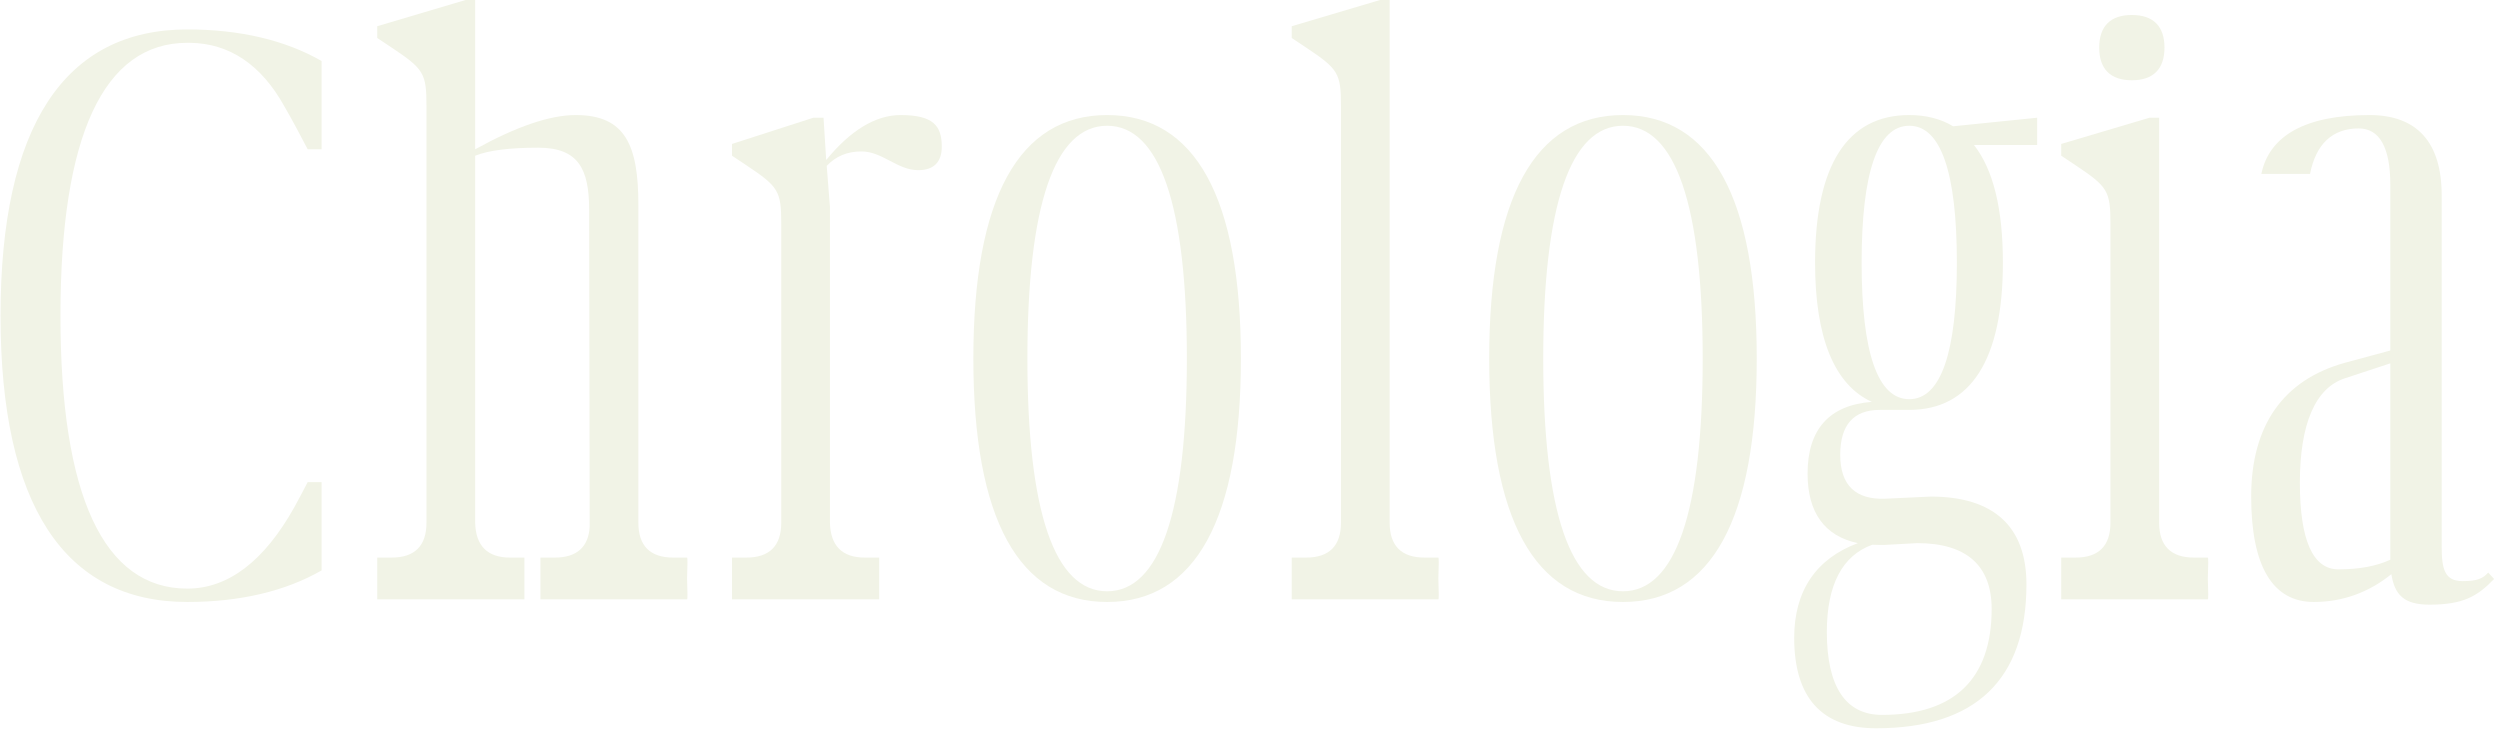
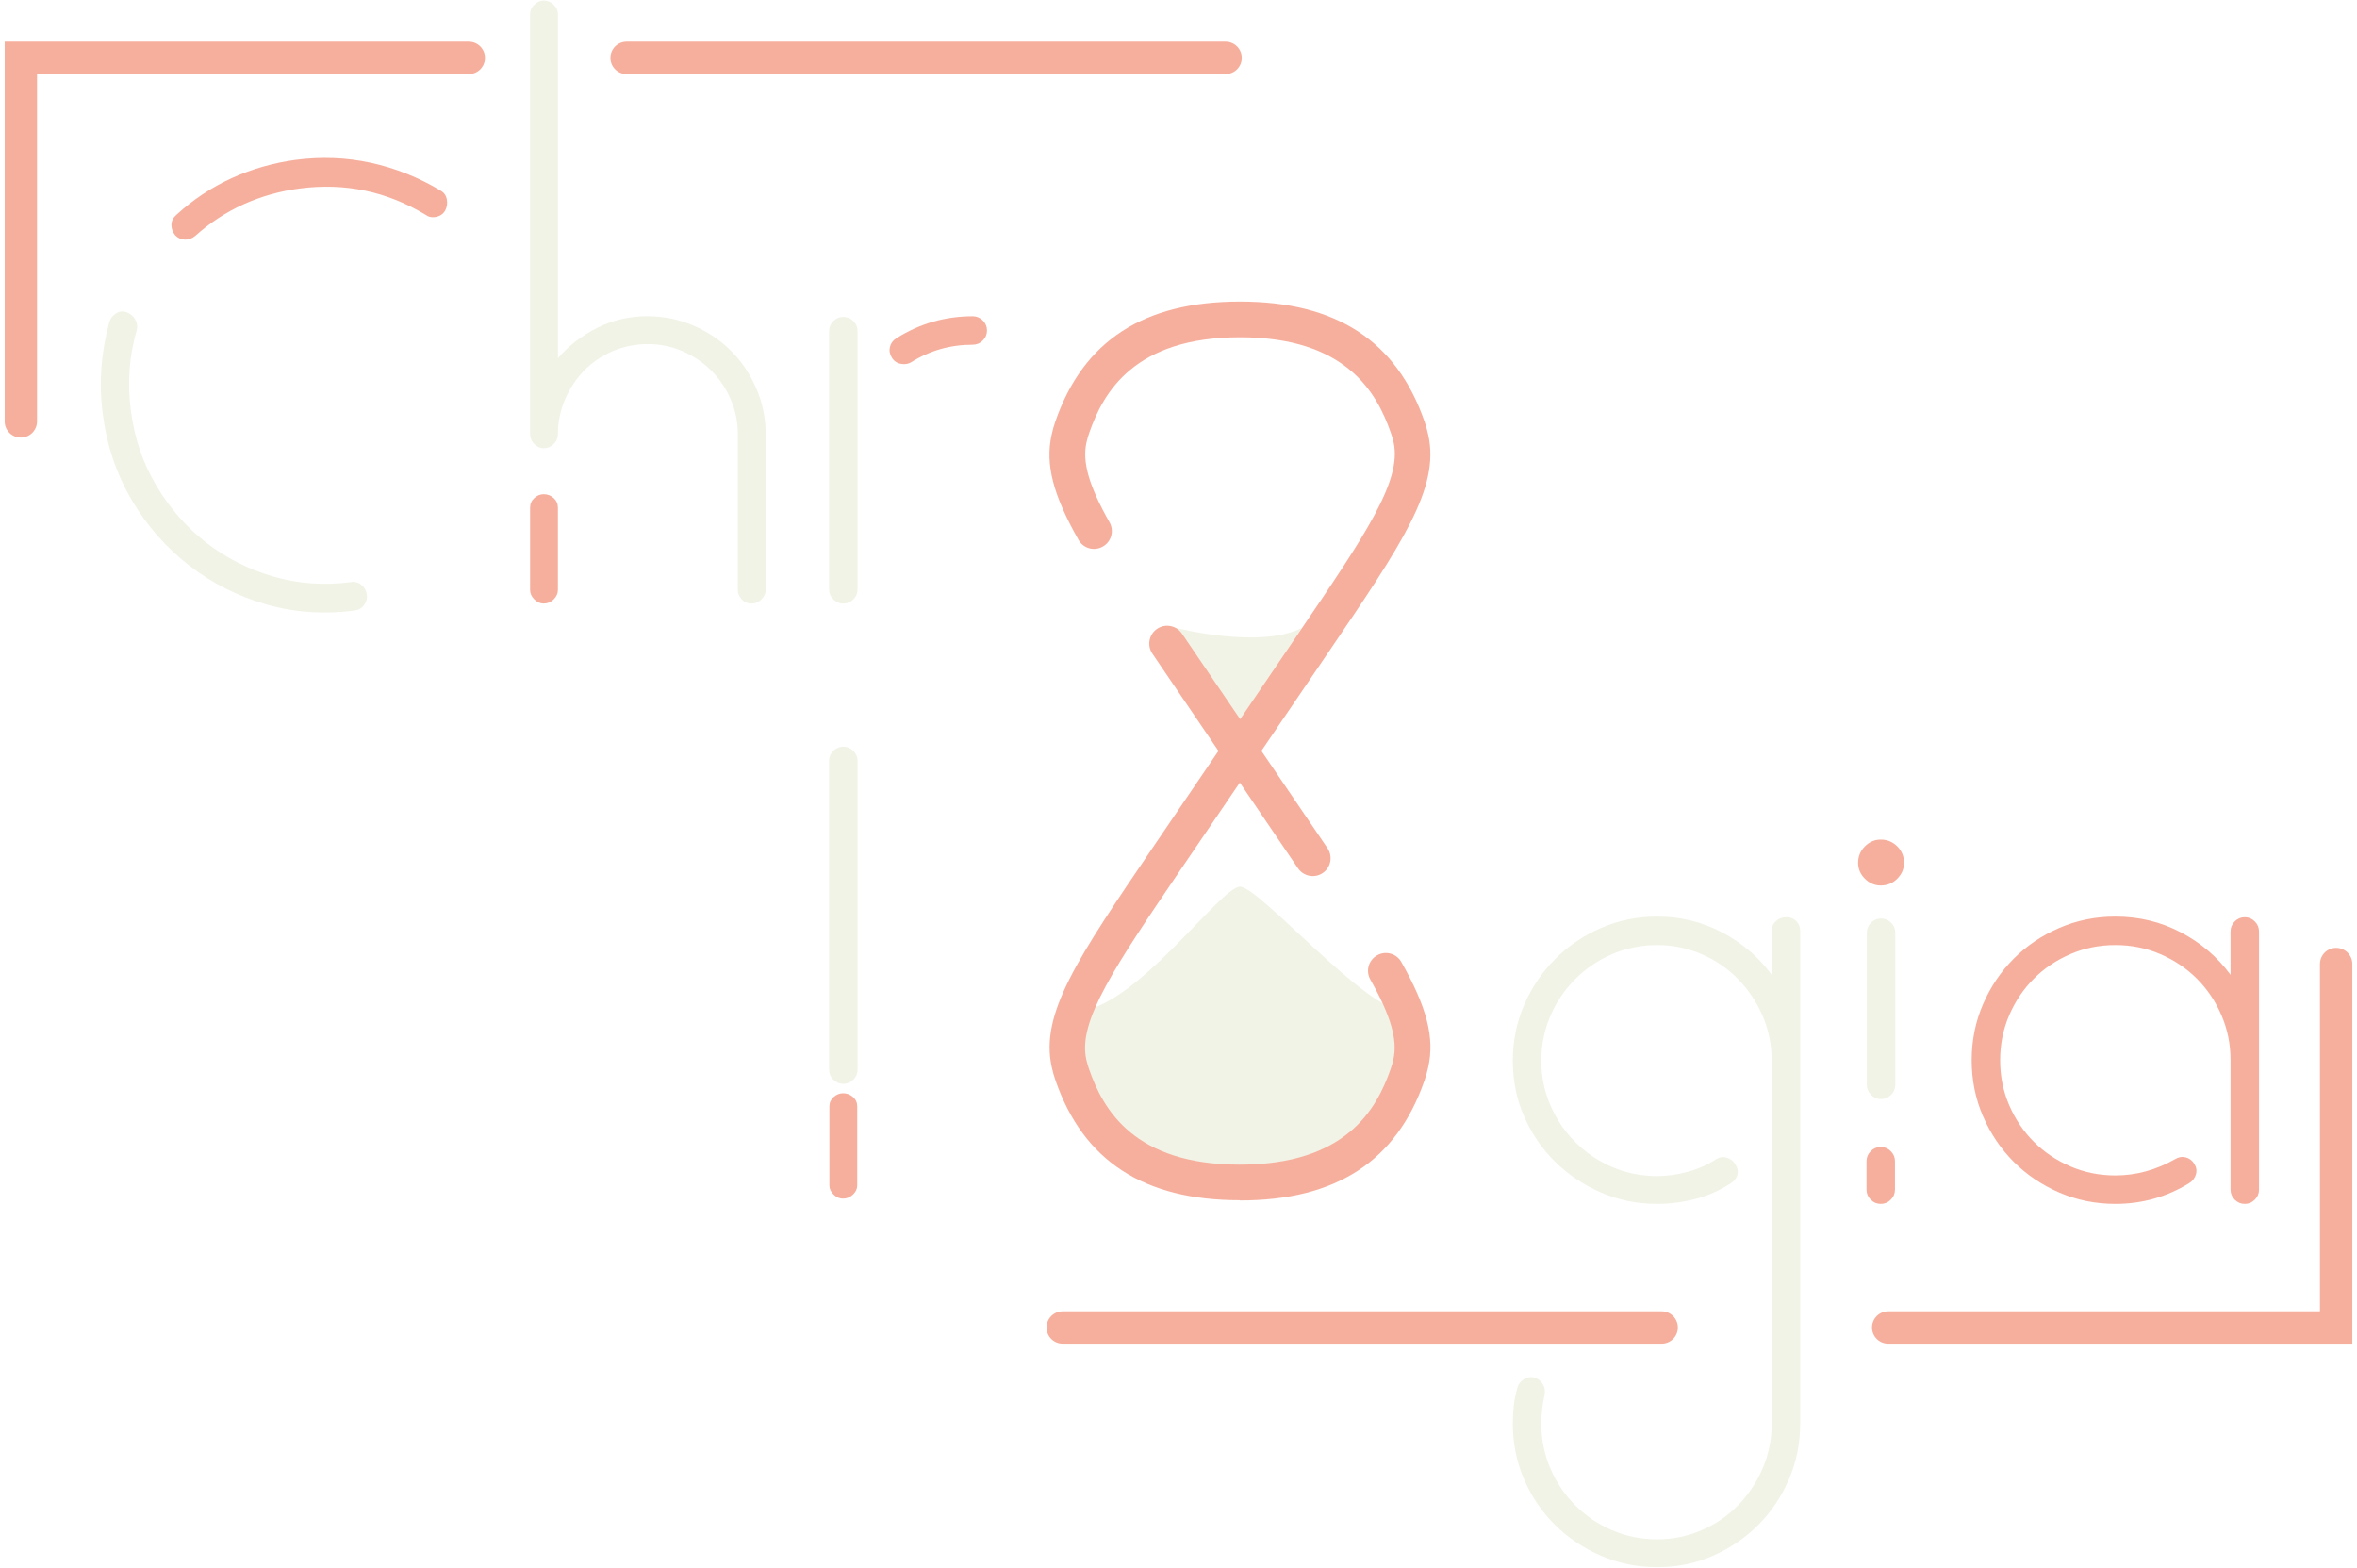
- <svg xmlns="http://www.w3.org/2000/svg" width="292" height="86" viewBox="0 0 292 86" fill="none">
-   <path d="M37.562 66.625C33.312 69.062 28 70.312 21.875 70.312C7.5 70.312 0.062 58.938 0.062 36.875C0.062 14.812 7.5 3.438 21.875 3.438C28 3.438 33.312 4.688 37.562 7.125V17.438H35.938C35.062 15.75 34.125 14 33.188 12.375C30.5 7.562 26.812 5.062 22.188 5C22.125 5 22 5 21.875 5C12.125 5 7.062 15.812 7.062 36.875C7.062 57.938 12.125 68.75 21.875 68.75C26.688 68.75 30.875 65.5 34.375 59.25C34.938 58.25 35.438 57.25 35.938 56.312H37.562V66.625Z" fill="#F1F3E6" />
-   <path d="M68.875 61.5L68.812 24.5C68.812 19.75 67.562 17.25 62.875 17.25C59.5 17.25 57.062 17.562 55.5 18.188V61.062C55.562 63.75 56.938 65.125 59.562 65.125H61.25V70H44.062V65.125H45.75C48.438 65.125 49.812 63.75 49.812 61.062V12.375C49.812 8.562 49.5 8.062 45.75 5.562L44.062 4.438V3.062L54.375 0H55.5V17.438C60.25 14.812 64.188 13.438 67.25 13.438C73.062 13.438 74.562 17 74.562 23.938V61.062C74.562 63.75 75.938 65.125 78.625 65.125H80.25C80.312 65.125 80.312 65.938 80.25 67.562C80.312 69.188 80.312 70 80.25 70H63.125V65.125H64.812C67.375 65.125 68.75 63.875 68.875 61.5Z" fill="#F1F3E6" />
-   <path d="M96.562 19.375L96.938 24.188V61.062C97 63.75 98.375 65.125 101 65.125H102.688V70H85.5V65.125H87.188C89.875 65.125 91.25 63.75 91.25 61.062V26.125C91.25 22.312 90.938 21.812 87.188 19.312L85.5 18.188V16.812L95 13.75H96.188L96.5 18.688C99.312 15.25 102.25 13.438 105.188 13.438C109 13.438 110 14.688 110 17.125C110 18.938 109.062 19.875 107.25 19.875C104.812 19.875 103.062 17.688 100.625 17.688C98.938 17.688 97.625 18.25 96.562 19.375Z" fill="#F1F3E6" />
-   <path d="M129.312 69.062C135.438 69.062 138.625 59.812 138.625 41.875C138.625 23.938 135.438 14.688 129.312 14.688C123.188 14.688 120 23.938 120 41.875C120 59.812 123.188 69.062 129.312 69.062ZM113.688 41.875C113.688 23.125 119 13.438 129.312 13.438C139.625 13.438 144.938 23.125 144.938 41.875C144.938 60.625 139.625 70.312 129.312 70.312C119 70.312 113.688 60.625 113.688 41.875Z" fill="#F1F3E6" />
-   <path d="M150.875 70V65.125H152.562C155.25 65.125 156.625 63.75 156.625 61.062V12.375C156.625 8.562 156.312 8.062 152.562 5.562L150.875 4.438V3.062L161.188 0H162.312V61.062C162.312 63.75 163.688 65.125 166.375 65.125H168C168.062 65.125 168.062 65.938 168 67.562C168.062 69.188 168.062 70 168 70H150.875Z" fill="#F1F3E6" />
-   <path d="M189.562 69.062C195.688 69.062 198.875 59.812 198.875 41.875C198.875 23.938 195.688 14.688 189.562 14.688C183.438 14.688 180.25 23.938 180.25 41.875C180.25 59.812 183.438 69.062 189.562 69.062ZM173.938 41.875C173.938 23.125 179.25 13.438 189.562 13.438C199.875 13.438 205.188 23.125 205.188 41.875C205.188 60.625 199.875 70.312 189.562 70.312C179.25 70.312 173.938 60.625 173.938 41.875Z" fill="#F1F3E6" />
-   <path d="M237.938 13.75V16.938H230.562C232.812 19.812 233.938 24.375 233.938 30.688C233.938 42 230.188 47.875 223 47.875H219.562C216.5 47.875 214.938 49.625 214.938 53.125C214.938 56.688 216.75 58.375 220.188 58.25L225.5 58C232.875 58 236.688 61.5 236.688 68.25C236.688 79.375 230.75 85.062 219.125 85.062C212.812 85.062 209.562 81.5 209.562 74.5C209.562 69 212.125 65.25 217 63.438C213.125 62.625 211.125 59.875 211.125 55.312C211.125 50.125 213.688 47.312 218.625 46.938C214.25 44.938 212 39.438 212 30.688C212 19.312 215.75 13.438 223 13.438C224.938 13.438 226.688 13.875 228.125 14.75L237.938 13.75ZM217.438 30.688C217.438 41.188 219.312 46.625 223 46.625C226.688 46.625 228.562 41.188 228.562 30.688C228.562 20.125 226.688 14.688 223 14.688C219.312 14.688 217.438 20.125 217.438 30.688ZM218.688 63.625C215.188 64.875 213.375 68.312 213.375 73.812C213.375 80.188 215.562 83.5 219.812 83.5C228.25 83.5 232.625 79.312 232.625 71.125C232.625 66.062 229.688 63.438 223.938 63.438L220.5 63.625C219.875 63.688 219.25 63.625 218.688 63.625Z" fill="#F1F3E6" />
-   <path d="M249 9.375C246.5 9.375 245.188 8.062 245.188 5.562C245.188 3.062 246.5 1.75 249 1.75C251.5 1.75 252.812 3.062 252.812 5.562C252.812 8.062 251.5 9.375 249 9.375ZM240.75 70V65.125H242.438C245.125 65.125 246.5 63.75 246.5 61.062V26.125C246.5 22.312 246.188 21.812 242.438 19.312L240.75 18.188V16.812L251.062 13.75H252.188V61.062C252.188 63.75 253.562 65.125 256.25 65.125H257.875C257.938 65.125 257.938 65.938 257.875 67.562C257.938 69.188 257.938 70 257.875 70H240.75Z" fill="#F1F3E6" />
-   <path d="M290.625 66.875L291.312 67.625C289.375 69.625 287.75 70.625 283.75 70.625C280.75 70.625 279.688 69.438 279.312 67.062C276.688 69.188 273.625 70.312 270.25 70.312C265.438 70.312 262.938 66.125 262.938 58C262.938 49.688 266.688 44.375 273.875 42.375L279.188 40.938V21.562C279.188 17.25 277.938 15 275.5 15C272.438 15 270.5 16.812 269.812 20.312H264.125C265.062 15.812 269.312 13.438 276.75 13.438C282.312 13.438 285.188 16.625 285.188 22.812V63.875C285.188 66.5 285.562 67.875 287.625 67.875C289.375 67.875 290 67.562 290.625 66.875ZM279.188 42.438L273.875 44.188C270.438 45.312 268.625 49.5 268.625 56.375C268.625 63.062 270.125 66.5 273.125 66.5C275.562 66.5 277.562 66.125 279.188 65.375C279.188 65.125 279.188 64.812 279.188 64.5V42.438Z" fill="#F1F3E6" />
+ <svg xmlns="http://www.w3.org/2000/svg" width="418" height="278" viewBox="0 0 418 278" fill="none">
+   <path d="M190.531 179.442C190.531 179.442 188.025 209.66 219.894 209.66C251.763 209.66 249.238 179.384 249.238 179.384C242.294 179.384 223.395 157.236 219.894 157.236C216.393 157.236 200.975 179.422 190.531 179.422V179.442Z" fill="#F1F3E6" />
+   <path d="M208.512 111.334C208.512 111.334 223.375 115.179 230.893 111.334C223.356 122.561 219.894 127.649 219.894 127.649L208.512 111.334Z" fill="#F1F3E6" />
+   <path d="M219.913 212.835C202.831 212.835 192.138 205.874 187.183 191.587C186.916 190.822 186.686 190.018 186.514 189.196C184.429 179.748 191.086 169.936 204.361 150.409L216.087 133.157L204.361 115.906C203.386 114.471 203.749 112.501 205.203 111.507C206.638 110.531 208.608 110.895 209.603 112.348L219.932 127.534L230.243 112.348C242.122 94.886 248.645 85.266 247.153 78.476C247.019 77.903 246.866 77.329 246.674 76.812C244.149 69.506 238.621 59.809 219.913 59.809C201.205 59.809 195.677 69.506 193.152 76.812C192.96 77.348 192.807 77.922 192.673 78.495C191.908 81.957 193.133 86.184 196.767 92.629C197.628 94.159 197.092 96.072 195.562 96.933C194.032 97.793 192.119 97.258 191.258 95.728C186.724 87.695 185.347 82.32 186.495 77.118C186.667 76.296 186.897 75.493 187.164 74.728C192.119 60.421 202.831 53.479 219.894 53.479C236.957 53.479 247.669 60.441 252.624 74.728C252.891 75.493 253.121 76.296 253.293 77.118C255.378 86.567 248.702 96.359 235.427 115.906L223.701 133.157L235.427 150.409C236.402 151.862 236.039 153.813 234.585 154.808C233.15 155.783 231.18 155.42 230.185 153.966L219.875 138.78L209.545 153.966C197.685 171.428 191.143 181.048 192.635 187.838C192.769 188.412 192.922 188.966 193.113 189.521C195.638 196.827 201.167 206.524 219.875 206.524C238.583 206.524 244.111 196.827 246.636 189.521C246.827 188.985 246.981 188.431 247.114 187.838C247.88 184.376 246.655 180.149 243.021 173.704C242.16 172.174 242.696 170.261 244.226 169.401C245.737 168.54 247.669 169.075 248.53 170.605C253.064 178.638 254.441 184.013 253.293 189.215C253.121 190.037 252.891 190.822 252.624 191.606C247.669 205.912 236.957 212.874 219.894 212.874L219.913 212.835Z" fill="#F7AF9D" />
+   <path d="M3.699 77.597C2.111 77.597 0.829 76.315 0.829 74.728V7.405H83.141C84.729 7.405 86.01 8.686 86.01 10.274C86.01 11.861 84.729 13.142 83.141 13.142H6.568V74.728C6.568 76.315 5.286 77.597 3.699 77.597Z" fill="#F7AF9D" />
+   <path d="M417.171 238.273H334.859C333.271 238.273 331.99 236.991 331.99 235.404C331.99 233.816 333.271 232.535 334.859 232.535H411.432V170.95C411.432 169.362 412.714 168.081 414.301 168.081C415.889 168.081 417.171 169.362 417.171 170.95V238.273Z" fill="#F7AF9D" />
+   <path d="M294.688 238.273H188.465C186.877 238.273 185.596 236.991 185.596 235.404C185.596 233.816 186.877 232.535 188.465 232.535H294.688C296.276 232.535 297.557 233.816 297.557 235.404C297.557 236.991 296.276 238.273 294.688 238.273Z" fill="#F7AF9D" />
+   <path d="M217.35 13.142H111.127C109.539 13.142 108.257 11.861 108.257 10.274C108.257 8.686 109.539 7.405 111.127 7.405H217.35C218.937 7.405 220.219 8.686 220.219 10.274C220.219 11.861 218.937 13.142 217.35 13.142Z" fill="#F7AF9D" />
+   <path d="M62.291 103.206C62.979 103.11 63.591 103.302 64.127 103.742C64.663 104.181 64.969 104.774 65.064 105.463C65.141 106.094 64.988 106.687 64.586 107.261C64.184 107.834 63.649 108.16 62.941 108.255C57.451 108.982 52.191 108.619 47.16 107.165C42.129 105.711 37.576 103.416 33.502 100.241C29.427 97.067 26.041 93.222 23.363 88.67C20.685 84.118 18.964 79.069 18.237 73.504C17.51 67.938 17.912 62.64 19.384 57.094C19.614 56.424 20.016 55.908 20.59 55.563C21.163 55.2 21.795 55.143 22.445 55.372C23.095 55.602 23.612 56.023 23.956 56.615C24.301 57.208 24.415 57.84 24.262 58.49C22.904 63.137 22.56 67.919 23.21 72.853C23.861 77.788 25.353 82.129 27.725 86.127C30.097 90.124 33.042 93.471 36.543 96.206C40.044 98.922 44.003 100.93 48.422 102.231C52.841 103.512 57.451 103.856 62.233 103.225L62.291 103.206Z" fill="#F1F3E6" />
+   <path d="M114.895 56.08C117.726 56.08 120.423 56.635 122.987 57.744C125.55 58.853 127.769 60.345 129.644 62.219C131.518 64.094 133.01 66.312 134.12 68.875C135.229 71.438 135.784 74.135 135.784 76.965V104.621C135.784 105.233 135.535 105.788 135.038 106.285C134.541 106.782 133.948 107.031 133.259 107.031C132.57 107.031 131.996 106.782 131.537 106.285C131.078 105.788 130.849 105.233 130.849 104.621V76.965C130.849 74.823 130.428 72.777 129.586 70.826C128.745 68.875 127.597 67.173 126.143 65.719C124.689 64.266 122.987 63.118 121.036 62.277C119.084 61.435 117.038 61.014 114.895 61.014C112.753 61.014 110.591 61.435 108.64 62.277C106.689 63.118 105.006 64.266 103.59 65.719C102.174 67.173 101.046 68.875 100.204 70.826C99.362 72.777 98.942 74.823 98.942 76.965C98.942 77.654 98.693 78.247 98.196 78.744C97.698 79.241 97.105 79.49 96.417 79.49C95.805 79.49 95.25 79.241 94.752 78.744C94.255 78.247 94.006 77.654 94.006 76.965V2.508C94.006 1.896 94.255 1.342 94.752 0.844C95.25 0.347 95.805 0.099 96.417 0.099C97.105 0.099 97.698 0.347 98.196 0.844C98.693 1.342 98.942 1.896 98.942 2.508V63.52C100.855 61.301 103.188 59.503 105.943 58.126C108.697 56.749 111.682 56.061 114.895 56.061V56.08Z" fill="#F1F3E6" />
+   <path d="M149.557 56.195C150.245 56.195 150.838 56.443 151.336 56.941C151.833 57.438 152.082 58.031 152.082 58.719V104.507C152.082 105.195 151.833 105.788 151.336 106.285C150.838 106.783 150.245 107.031 149.557 107.031C148.868 107.031 148.275 106.783 147.778 106.285C147.28 105.788 147.032 105.195 147.032 104.507V58.719C147.032 58.031 147.28 57.438 147.778 56.941C148.275 56.443 148.868 56.195 149.557 56.195Z" fill="#F1F3E6" />
+   <path d="M149.557 192.199C148.868 192.199 148.275 191.95 147.778 191.453C147.28 190.955 147.032 190.362 147.032 189.674V134.936C147.032 134.247 147.28 133.654 147.778 133.157C148.275 132.66 148.868 132.411 149.557 132.411C150.245 132.411 150.838 132.66 151.336 133.157C151.833 133.654 152.082 134.247 152.082 134.936V189.674C152.082 190.362 151.833 190.955 151.336 191.453C150.838 191.95 150.245 192.199 149.557 192.199Z" fill="#F1F3E6" />
+   <path d="M316.839 162.649C317.528 162.649 318.102 162.879 318.561 163.338C319.02 163.797 319.25 164.371 319.25 165.059V252.426C319.25 255.945 318.58 259.254 317.241 262.352C315.902 265.451 314.085 268.147 311.789 270.442C309.494 272.738 306.816 274.555 303.755 275.893C300.695 277.232 297.404 277.902 293.885 277.902C290.365 277.902 287.056 277.232 283.957 275.893C280.858 274.555 278.142 272.738 275.808 270.442C273.474 268.147 271.638 265.451 270.299 262.352C268.96 259.254 268.29 255.945 268.29 252.426C268.29 251.355 268.347 250.303 268.462 249.27C268.577 248.237 268.787 247.185 269.094 246.114C269.247 245.502 269.61 245.005 270.184 244.623C270.758 244.24 271.427 244.125 272.192 244.278C272.805 244.508 273.283 244.909 273.627 245.483C273.971 246.057 274.067 246.688 273.914 247.377C273.531 249.136 273.34 250.819 273.34 252.426C273.34 255.257 273.876 257.915 274.947 260.401C276.018 262.888 277.491 265.068 279.366 266.942C281.24 268.817 283.421 270.289 285.908 271.361C288.395 272.432 291.054 272.967 293.885 272.967C296.716 272.967 299.26 272.432 301.747 271.361C304.233 270.289 306.395 268.817 308.231 266.942C310.068 265.068 311.522 262.888 312.593 260.401C313.664 257.915 314.2 255.257 314.2 252.426V188.125C314.2 185.294 313.664 182.636 312.593 180.149C311.522 177.663 310.068 175.483 308.231 173.608C306.395 171.734 304.233 170.261 301.747 169.19C299.26 168.119 296.639 167.584 293.885 167.584C291.13 167.584 288.395 168.119 285.908 169.19C283.421 170.261 281.24 171.734 279.366 173.608C277.491 175.483 276.018 177.663 274.947 180.149C273.876 182.636 273.34 185.294 273.34 188.125C273.34 190.955 273.876 193.499 274.947 195.986C276.018 198.472 277.491 200.652 279.366 202.527C281.24 204.401 283.421 205.874 285.908 206.945C288.395 208.016 291.054 208.551 293.885 208.551C295.644 208.551 297.443 208.303 299.279 207.805C301.115 207.308 302.799 206.562 304.329 205.568C304.941 205.185 305.572 205.089 306.223 205.281C306.873 205.472 307.39 205.874 307.772 206.486C308.155 207.098 308.27 207.71 308.117 208.322C307.964 208.934 307.581 209.431 306.969 209.814C304.979 211.114 302.856 212.051 300.599 212.625C298.342 213.199 296.104 213.486 293.885 213.486C290.365 213.486 287.056 212.816 283.957 211.477C280.858 210.139 278.142 208.322 275.808 206.027C273.474 203.732 271.638 201.054 270.299 197.994C268.96 194.934 268.29 191.644 268.29 188.125C268.29 184.606 268.96 181.297 270.299 178.198C271.638 175.1 273.474 172.384 275.808 170.051C278.142 167.718 280.858 165.881 283.957 164.543C287.056 163.204 290.365 162.534 293.885 162.534C298.016 162.534 301.861 163.472 305.419 165.346C308.977 167.22 311.904 169.726 314.2 172.862V165.059C314.2 164.371 314.448 163.797 314.946 163.338C315.443 162.879 316.074 162.649 316.839 162.649Z" fill="#F1F3E6" />
+   <path d="M333.596 162.879C334.285 162.879 334.878 163.127 335.375 163.625C335.873 164.122 336.121 164.715 336.121 165.403V192.371C336.121 193.059 335.873 193.652 335.375 194.149C334.878 194.647 334.285 194.895 333.596 194.895C332.908 194.895 332.315 194.647 331.817 194.149C331.32 193.652 331.071 193.059 331.071 192.371V165.403C331.071 164.715 331.32 164.122 331.817 163.625C332.315 163.127 332.908 162.879 333.596 162.879Z" fill="#F1F3E6" />
+   <path d="M398.099 162.649C398.788 162.649 399.381 162.898 399.878 163.395C400.375 163.892 400.624 164.485 400.624 165.174V210.961C400.624 211.65 400.375 212.243 399.878 212.74C399.381 213.237 398.788 213.486 398.099 213.486C397.41 213.486 396.817 213.237 396.32 212.74C395.823 212.243 395.574 211.65 395.574 210.961V188.01C395.574 185.179 395.038 182.521 393.967 180.035C392.896 177.548 391.442 175.387 389.606 173.551C387.769 171.715 385.608 170.261 383.121 169.19C380.634 168.119 377.975 167.584 375.144 167.584C372.313 167.584 369.654 168.119 367.168 169.19C364.681 170.261 362.519 171.715 360.683 173.551C358.847 175.387 357.393 177.548 356.321 180.035C355.25 182.521 354.715 185.179 354.715 188.01C354.715 190.841 355.25 193.499 356.321 195.986C357.393 198.472 358.847 200.633 360.683 202.469C362.519 204.305 364.681 205.759 367.168 206.83C369.654 207.901 372.313 208.436 375.144 208.436C378.817 208.436 382.337 207.48 385.704 205.568C386.316 205.185 386.947 205.07 387.597 205.223C388.248 205.376 388.764 205.759 389.147 206.371C389.529 206.983 389.625 207.614 389.434 208.264C389.242 208.915 388.841 209.431 388.229 209.814C384.25 212.262 379.888 213.486 375.144 213.486C371.625 213.486 368.315 212.816 365.216 211.477C362.118 210.139 359.42 208.322 357.125 206.027C354.829 203.732 353.012 201.035 351.673 197.936C350.334 194.838 349.665 191.529 349.665 188.01C349.665 184.491 350.334 181.182 351.673 178.084C353.012 174.985 354.829 172.289 357.125 169.993C359.42 167.698 362.118 165.881 365.216 164.543C368.315 163.204 371.625 162.534 375.144 162.534C379.353 162.534 383.236 163.472 386.794 165.346C390.352 167.22 393.279 169.726 395.574 172.862V165.174C395.574 164.485 395.823 163.892 396.32 163.395C396.817 162.898 397.41 162.649 398.099 162.649Z" fill="#F7AF9D" />
+   <path d="M149.499 193.863C150.188 193.863 150.781 194.092 151.278 194.532C151.776 194.972 152.024 195.527 152.024 196.196V210.215C152.024 210.808 151.776 211.344 151.278 211.822C150.781 212.3 150.188 212.548 149.499 212.548C148.887 212.548 148.333 212.319 147.835 211.822C147.338 211.344 147.089 210.808 147.089 210.215V196.196C147.089 195.527 147.338 194.991 147.835 194.532C148.333 194.092 148.887 193.863 149.499 193.863Z" fill="#F7AF9D" />
+   <path d="M333.539 148.879C334.687 148.879 335.662 149.28 336.466 150.083C337.269 150.887 337.671 151.862 337.671 153.01C337.671 154.081 337.269 155.018 336.466 155.821C335.662 156.625 334.687 157.026 333.539 157.026C332.468 157.026 331.53 156.625 330.727 155.821C329.924 155.018 329.522 154.081 329.522 153.01C329.522 151.862 329.924 150.887 330.727 150.083C331.53 149.28 332.468 148.879 333.539 148.879Z" fill="#F7AF9D" />
+   <path d="M333.539 203.387C334.228 203.387 334.821 203.636 335.318 204.133C335.815 204.63 336.064 205.223 336.064 205.912V210.961C336.064 211.65 335.815 212.242 335.318 212.74C334.821 213.237 334.228 213.486 333.539 213.486C332.85 213.486 332.257 213.237 331.76 212.74C331.263 212.242 331.014 211.65 331.014 210.961V205.912C331.014 205.223 331.263 204.63 331.76 204.133C332.257 203.636 332.85 203.387 333.539 203.387Z" fill="#F7AF9D" />
+   <path d="M172.512 56.08C173.2 56.08 173.793 56.328 174.291 56.826C174.788 57.323 175.037 57.916 175.037 58.605C175.037 59.293 174.788 59.886 174.291 60.383C173.793 60.88 173.2 61.129 172.512 61.129C168.533 61.129 164.898 62.162 161.608 64.228C161.225 64.457 160.805 64.572 160.346 64.572C159.351 64.572 158.624 64.189 158.165 63.424C157.782 62.812 157.668 62.181 157.821 61.531C157.974 60.88 158.356 60.364 158.968 59.982C163.1 57.38 167.615 56.08 172.512 56.08Z" fill="#F7AF9D" />
+   <path d="M96.417 87.638C97.105 87.638 97.698 87.867 98.196 88.326C98.693 88.785 98.942 89.359 98.942 90.047V104.621C98.942 105.233 98.693 105.788 98.196 106.285C97.698 106.782 97.105 107.031 96.417 107.031C95.805 107.031 95.25 106.782 94.752 106.285C94.255 105.788 94.006 105.233 94.006 104.621V90.047C94.006 89.359 94.255 88.785 94.752 88.326C95.25 87.867 95.805 87.638 96.417 87.638Z" fill="#F7AF9D" />
+   <path d="M78.148 33.817C78.742 34.142 79.105 34.64 79.239 35.347C79.373 36.055 79.277 36.705 78.971 37.298C78.588 37.987 77.976 38.388 77.116 38.503C76.503 38.58 75.968 38.465 75.528 38.121C68.603 33.932 61.124 32.364 53.09 33.435C49.608 33.894 46.318 34.831 43.2 36.227C40.082 37.642 37.213 39.517 34.63 41.831C34.056 42.309 33.444 42.52 32.775 42.501C32.105 42.462 31.531 42.214 31.072 41.716C30.594 41.143 30.384 40.511 30.403 39.823C30.422 39.134 30.728 38.561 31.302 38.082C34.248 35.386 37.519 33.224 41.115 31.58C44.711 29.954 48.48 28.883 52.42 28.347C56.973 27.755 61.43 27.927 65.753 28.864C70.076 29.801 74.208 31.446 78.148 33.798V33.817Z" fill="#F7AF9D" />
</svg>
